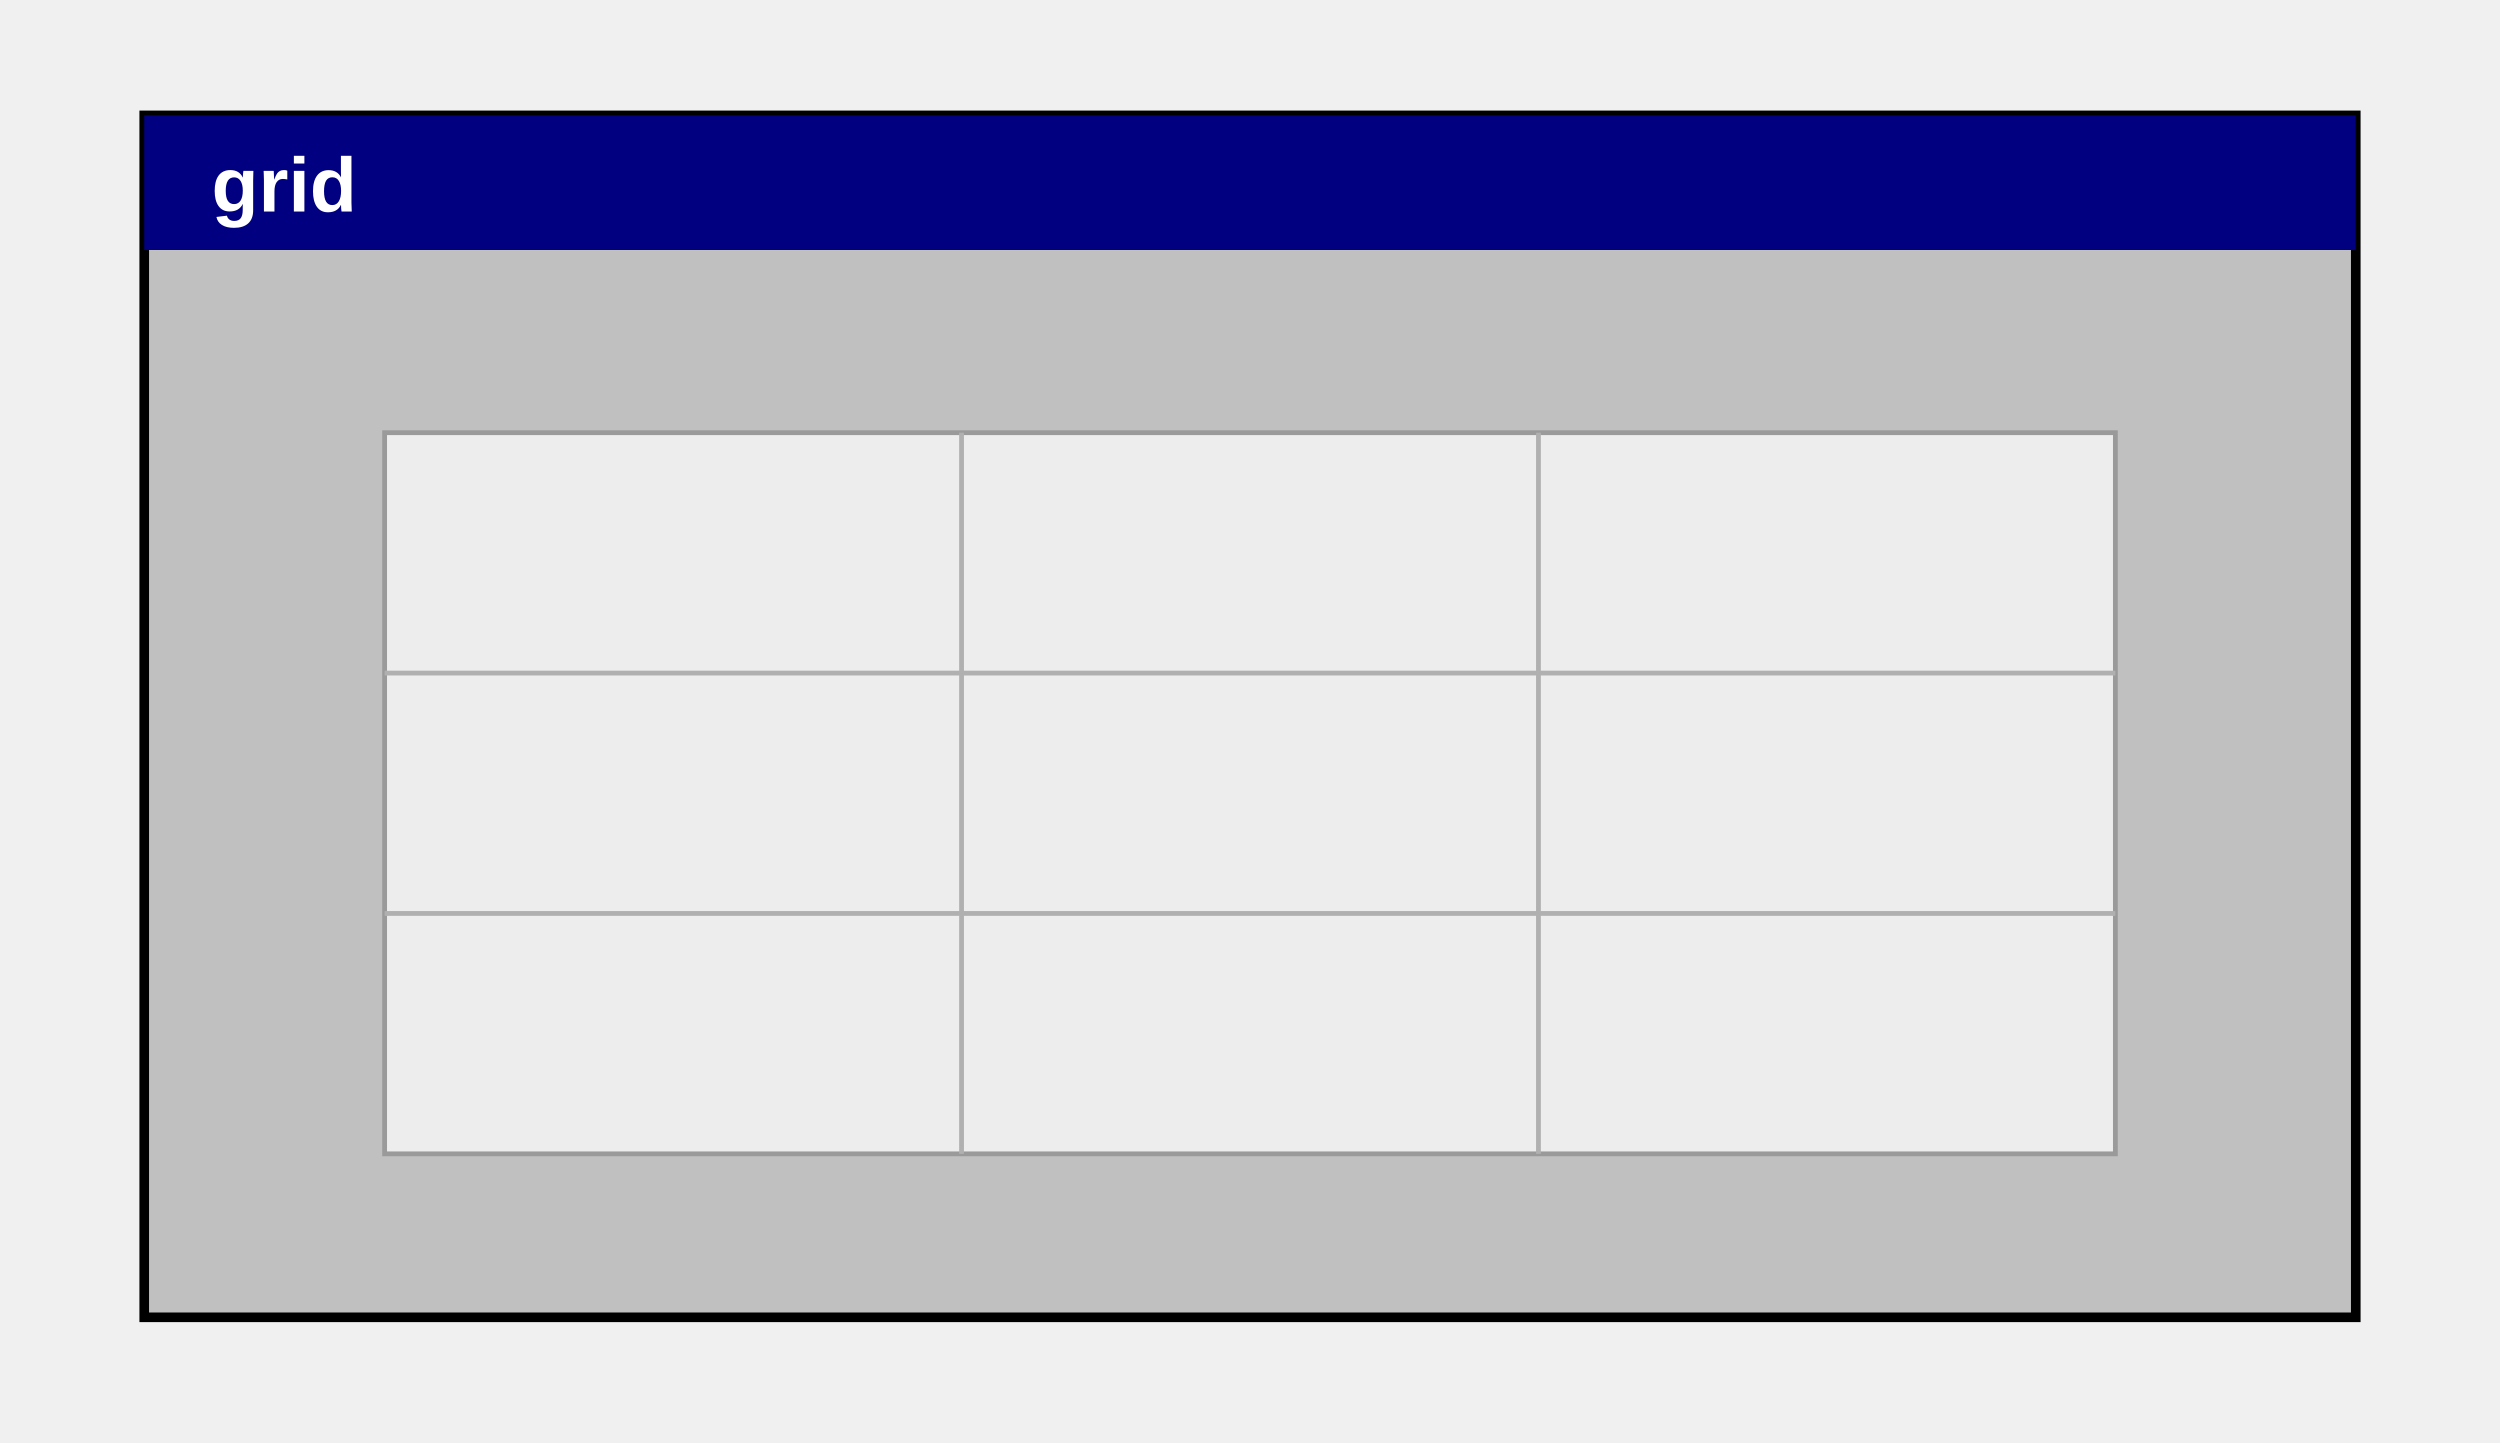
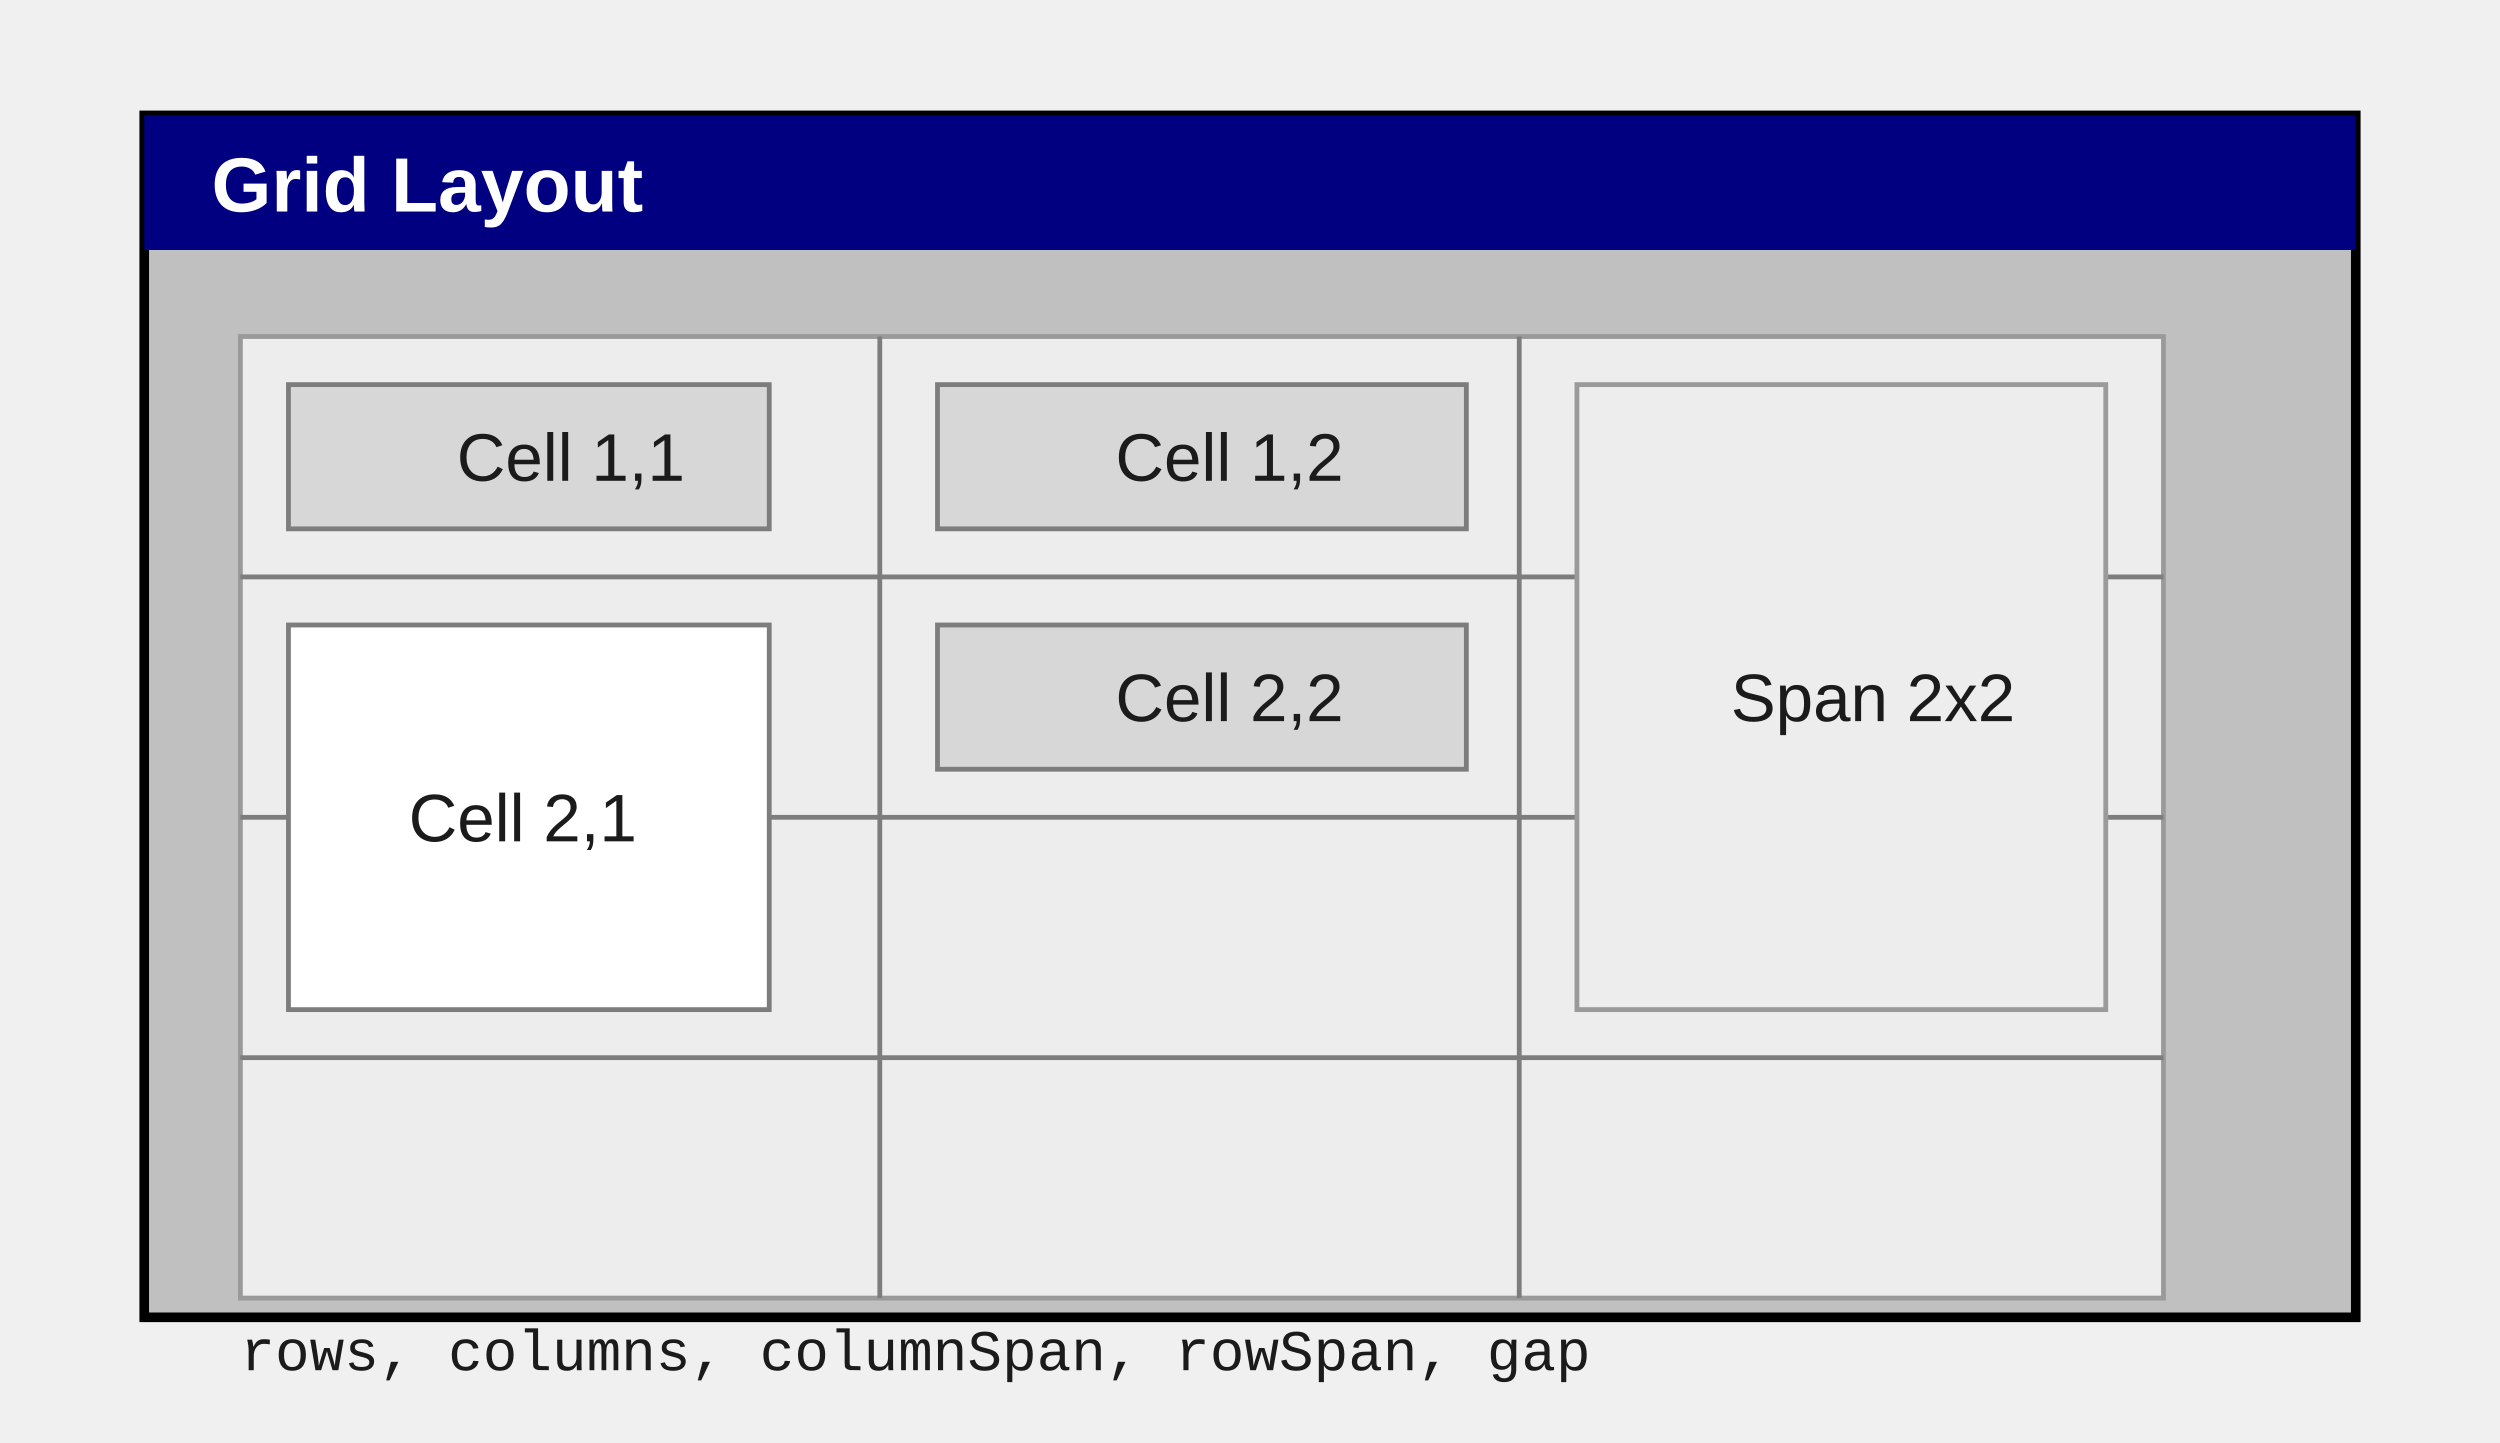
<svg xmlns="http://www.w3.org/2000/svg" width="520" height="300" viewBox="0 0 520 300">
  <defs>
    <style>
      .title { font: 600 16px 'Segoe UI', Arial, sans-serif; fill: #ffffff; }
      .text { font: 14px 'Segoe UI', Arial, sans-serif; fill: #1b1b1b; }
      .muted { font: 12px 'Segoe UI', Arial, sans-serif; fill: #5a5a5a; }
      .window { fill: #c0c0c0; stroke: #000; stroke-width: 2; }
      .titlebar { fill: #000080; }
      .panel { fill: #ededed; stroke: #9a9a9a; stroke-width: 1; }
      .inset { fill: #ffffff; stroke: #7d7d7d; stroke-width: 1; }
      .button { fill: #d7d7d7; stroke: #7d7d7d; stroke-width: 1; }
      .status { fill: #d6d6d6; stroke: #8a8a8a; stroke-width: 1; }
      .menu { fill: #e6e6e6; stroke: #9a9a9a; stroke-width: 1; }
      .accent { fill: #000080; }
    </style>
  </defs>
  <rect x="30" y="24" width="460" height="250" class="window" />
  <rect x="30" y="24" width="460" height="28" class="titlebar" />
-   <text x="44" y="44" class="title">grid</text>
-   <rect x="80" y="90" width="360" height="150" class="panel" />
-   <line x1="200" y1="90" x2="200" y2="240" stroke="#b0b0b0" />
-   <line x1="320" y1="90" x2="320" y2="240" stroke="#b0b0b0" />
-   <line x1="80" y1="140" x2="440" y2="140" stroke="#b0b0b0" />
-   <line x1="80" y1="190" x2="440" y2="190" stroke="#b0b0b0" />
+   <text x="44" y="44" class="title">Grid Layout</text>
+   <rect x="50" y="70" width="400" height="200" class="panel" />
+   <line x1="183" y1="70" x2="183" y2="270" stroke="#7d7d7d" stroke-width="1" />
+   <line x1="316" y1="70" x2="316" y2="270" stroke="#7d7d7d" stroke-width="1" />
+   <line x1="50" y1="120" x2="450" y2="120" stroke="#7d7d7d" stroke-width="1" />
+   <line x1="50" y1="170" x2="450" y2="170" stroke="#7d7d7d" stroke-width="1" />
+   <line x1="50" y1="220" x2="450" y2="220" stroke="#7d7d7d" stroke-width="1" />
+   <rect x="60" y="80" width="100" height="30" class="button" />
+   <text x="95" y="100" class="text">Cell 1,1</text>
+   <rect x="195" y="80" width="110" height="30" class="button" />
+   <text x="232" y="100" class="text">Cell 1,2</text>
+   <rect x="60" y="130" width="100" height="80" class="inset" />
+   <text x="85" y="175" class="text">Cell 2,1</text>
+   <rect x="195" y="130" width="110" height="30" class="button" />
+   <text x="232" y="150" class="text">Cell 2,2</text>
+   <rect x="328" y="80" width="110" height="130" class="panel" />
+   <text x="360" y="150" class="text">Span 2x2</text>
+   <text x="50" y="285" style="font: 12px 'Courier New'; fill: #1b1b1b;">rows, columns, columnSpan, rowSpan, gap</text>
</svg>
